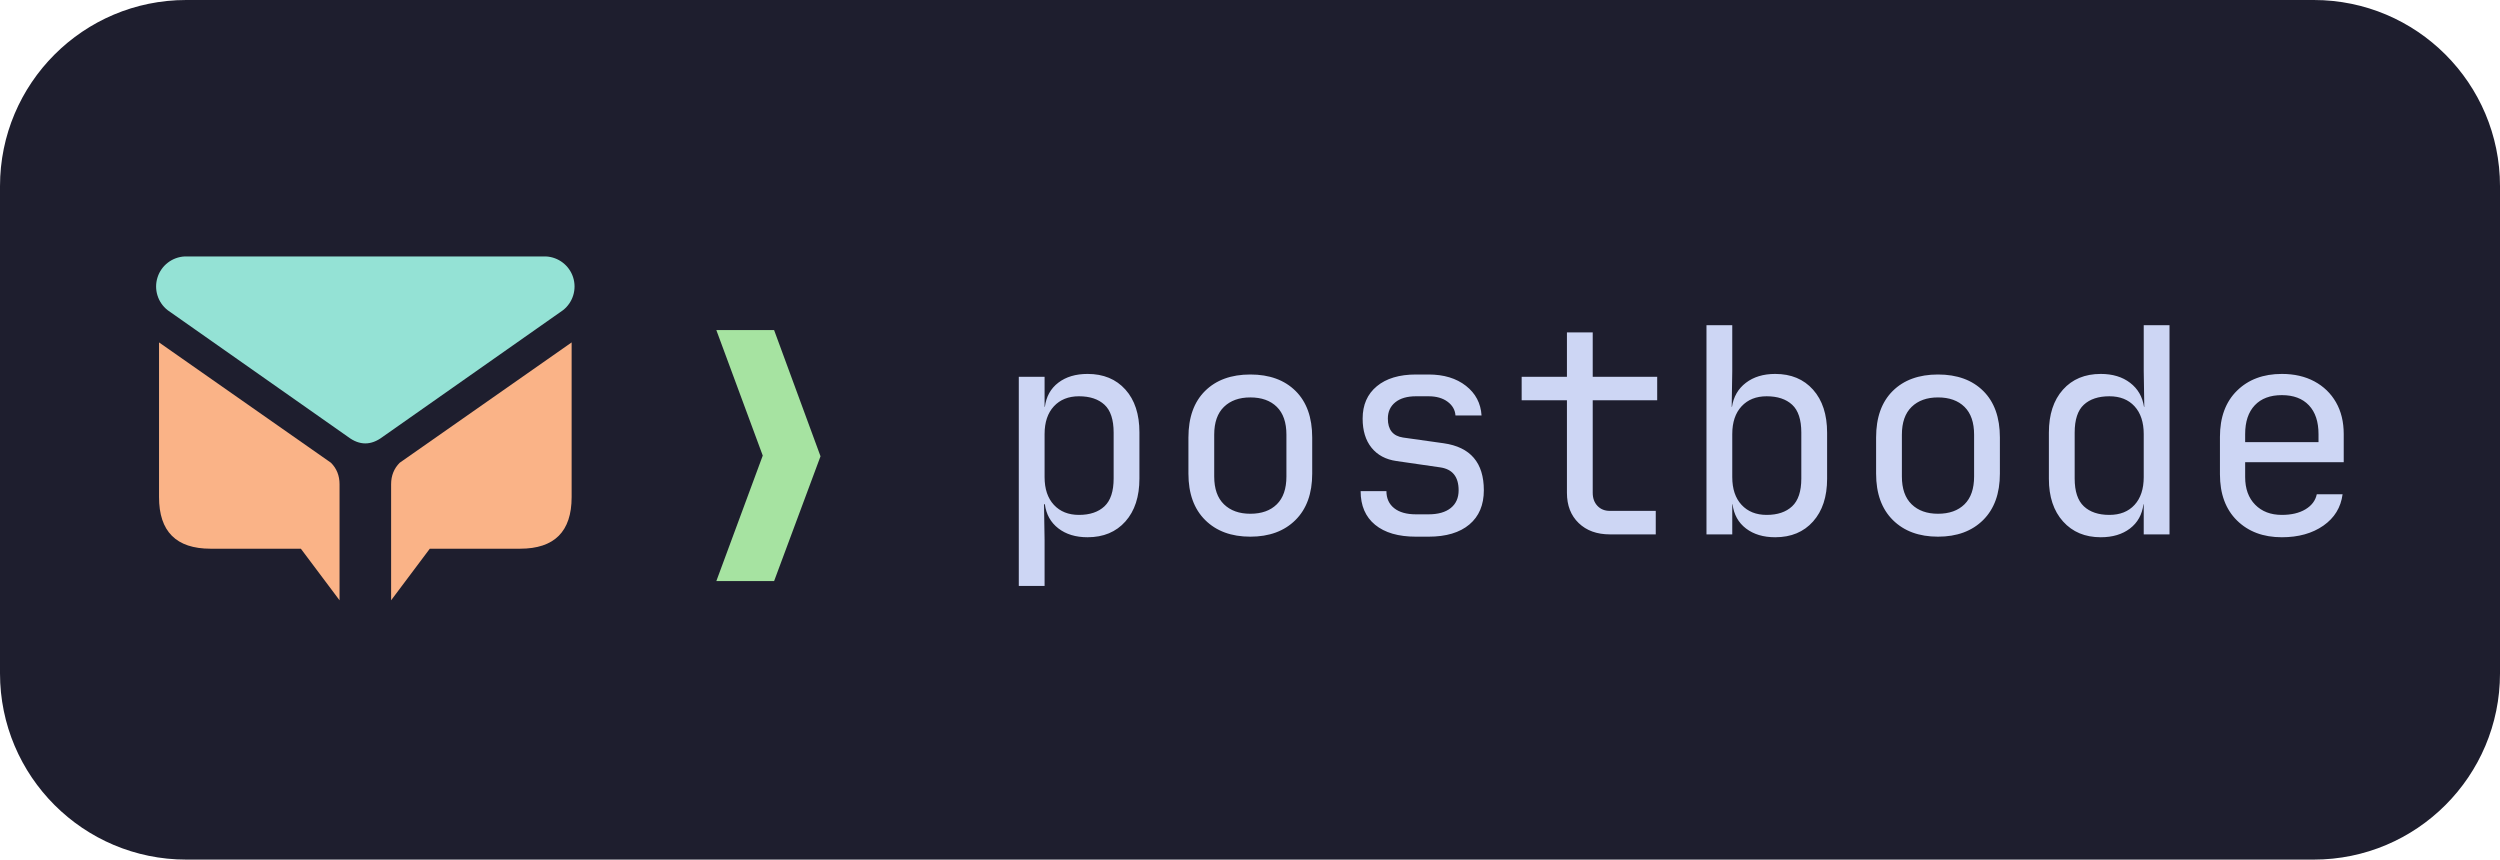
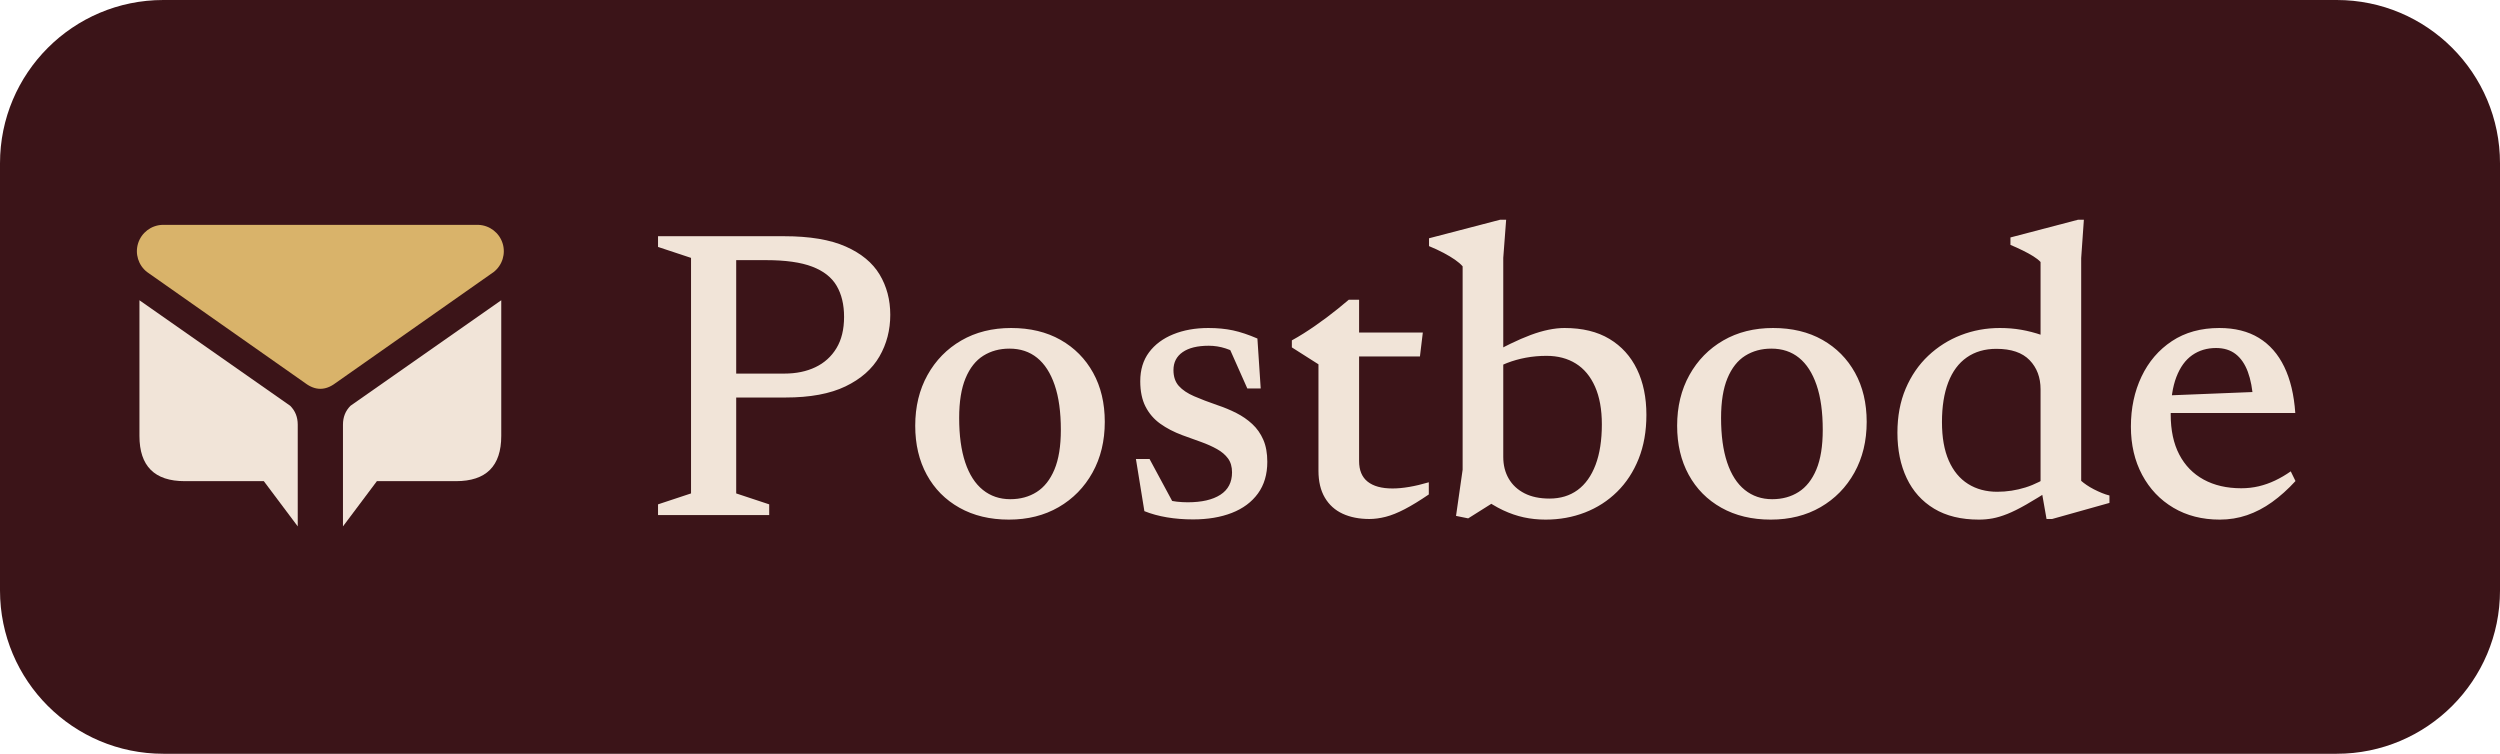
- <svg xmlns="http://www.w3.org/2000/svg" viewBox="0 0 349 120">
-   <rect width="349" height="120" rx="26" fill="#1e1e2e" />
+ <svg xmlns="http://www.w3.org/2000/svg" viewBox="0 0 398 120">
+   <rect width="398" height="120" rx="26" fill="#3b1418" />
  <g transform="translate(15 31) scale(.6)">
-     <path d="M18 8H102a7 7 0 0 1 4 12.5L64 50Q60 53 56 50L14 20.5A7 7 0 0 1 18 8Z" fill="#94e2d5" />
-     <path d="M12 28L52 56Q54 58 54 61V88L45 76H24Q12 76 12 64Z" fill="#fab387" />
-     <path d="M108 28L68 56Q66 58 66 61V88L75 76H96Q108 76 108 64Z" fill="#fab387" />
+     <path d="M18 8H102a7 7 0 0 1 4 12.5L64 50Q60 53 56 50L14 20.5A7 7 0 0 1 18 8Z" fill="#d9b36a" />
+     <path d="M12 28L52 56Q54 58 54 61V88L45 76H24Q12 76 12 64Z" fill="#f1e4d8" />
+     <path d="M108 28L68 56Q66 58 66 61V88L75 76H96Q108 76 108 64Z" fill="#f1e4d8" />
  </g>
-   <path d="M108.064 81.12H100.0L106.48 63.6L100.0 46.08H108.064L114.544 63.696Z" fill="#a6e3a1" />
-   <path d="M142.224 81.8V52.6H145.824V56.8H145.864Q146.144 54.64 147.744 53.42Q149.344 52.2 151.824 52.2Q155.144 52.2 157.104 54.38Q159.064 56.56 159.064 60.36V66.8Q159.064 70.6 157.104 72.8Q155.144 75.0 151.824 75.0Q149.344 75.0 147.744 73.76Q146.144 72.52 145.864 70.4H145.744L145.824 75.4V81.8ZM150.624 71.88Q152.904 71.88 154.184 70.68Q155.464 69.48 155.464 66.8V60.4Q155.464 57.68 154.184 56.5Q152.904 55.32 150.624 55.32Q148.424 55.32 147.124 56.72Q145.824 58.12 145.824 60.6V66.6Q145.824 69.08 147.124 70.48Q148.424 71.88 150.624 71.88ZM174.544 74.92Q170.584 74.92 168.244 72.6Q165.904 70.28 165.904 66.12V61.08Q165.904 56.88 168.224 54.58Q170.544 52.28 174.544 52.28Q178.544 52.28 180.864 54.58Q183.184 56.88 183.184 61.08V66.12Q183.184 70.28 180.844 72.6Q178.504 74.92 174.544 74.92ZM174.544 71.72Q176.904 71.72 178.244 70.4Q179.584 69.08 179.584 66.52V60.68Q179.584 58.12 178.244 56.8Q176.904 55.48 174.544 55.48Q172.224 55.48 170.864 56.8Q169.504 58.12 169.504 60.68V66.52Q169.504 69.08 170.864 70.4Q172.224 71.72 174.544 71.72ZM197.664 74.92Q193.984 74.92 191.964 73.26Q189.944 71.6 189.944 68.56H193.544Q193.544 70.08 194.624 70.94Q195.704 71.8 197.664 71.8H199.424Q201.424 71.8 202.524 70.92Q203.624 70.04 203.624 68.44Q203.624 65.6 201.024 65.24L194.944 64.36Q192.704 64.04 191.464 62.5Q190.224 60.96 190.224 58.44Q190.224 55.56 192.204 53.92Q194.184 52.28 197.664 52.28H199.424Q202.624 52.28 204.644 53.86Q206.664 55.44 206.824 58H203.184Q203.104 56.84 202.084 56.08Q201.064 55.32 199.424 55.32H197.664Q195.824 55.32 194.784 56.16Q193.744 57 193.744 58.44Q193.744 60.76 195.864 61.08L201.544 61.88Q207.144 62.68 207.144 68.44Q207.144 71.52 205.124 73.22Q203.104 74.92 199.424 74.92ZM224.744 74.6Q222.024 74.6 220.384 73.02Q218.744 71.44 218.744 68.8V55.88H212.424V52.6H218.744V46.4H222.344V52.6H231.344V55.88H222.344V68.8Q222.344 69.92 223.004 70.62Q223.664 71.32 224.744 71.32H231.144V74.6ZM247.824 75.0Q245.344 75.0 243.744 73.78Q242.144 72.56 241.864 70.4H241.824V74.6H238.224V45.4H241.824V51.8L241.744 56.8H241.784Q242.104 54.68 243.724 53.44Q245.344 52.2 247.824 52.2Q251.144 52.2 253.104 54.4Q255.064 56.6 255.064 60.4V66.84Q255.064 70.6 253.104 72.8Q251.144 75.0 247.824 75.0ZM246.624 71.88Q248.904 71.88 250.184 70.68Q251.464 69.48 251.464 66.8V60.4Q251.464 57.68 250.184 56.5Q248.904 55.32 246.624 55.32Q244.424 55.32 243.124 56.72Q241.824 58.12 241.824 60.6V66.6Q241.824 69.08 243.124 70.48Q244.424 71.88 246.624 71.88ZM270.544 74.92Q266.584 74.92 264.244 72.6Q261.904 70.28 261.904 66.12V61.08Q261.904 56.88 264.224 54.58Q266.544 52.28 270.544 52.28Q274.544 52.28 276.864 54.58Q279.184 56.88 279.184 61.08V66.12Q279.184 70.28 276.844 72.6Q274.504 74.92 270.544 74.92ZM270.544 71.72Q272.904 71.72 274.244 70.4Q275.584 69.08 275.584 66.52V60.68Q275.584 58.12 274.244 56.8Q272.904 55.48 270.544 55.48Q268.224 55.48 266.864 56.8Q265.504 58.12 265.504 60.68V66.52Q265.504 69.08 266.864 70.4Q268.224 71.72 270.544 71.72ZM293.264 75.0Q289.984 75.0 288.004 72.8Q286.024 70.6 286.024 66.84V60.4Q286.024 56.6 287.984 54.4Q289.944 52.2 293.264 52.2Q295.744 52.2 297.364 53.44Q298.984 54.68 299.304 56.8H299.344L299.264 51.8V45.4H302.864V74.6H299.264V70.4H299.224Q298.944 72.56 297.344 73.78Q295.744 75.0 293.264 75.0ZM294.464 71.88Q296.704 71.88 297.984 70.48Q299.264 69.08 299.264 66.6V60.6Q299.264 58.12 297.984 56.72Q296.704 55.32 294.464 55.32Q292.184 55.32 290.904 56.5Q289.624 57.68 289.624 60.4V66.8Q289.624 69.48 290.904 70.68Q292.184 71.88 294.464 71.88ZM318.544 75.0Q314.664 75.0 312.284 72.66Q309.904 70.32 309.904 66.2V61Q309.904 56.88 312.284 54.54Q314.664 52.2 318.544 52.2Q321.144 52.2 323.084 53.24Q325.024 54.28 326.104 56.16Q327.184 58.04 327.184 60.6V64.52H313.424V66.6Q313.424 69.04 314.824 70.46Q316.224 71.88 318.544 71.88Q320.544 71.88 321.844 71.1Q323.144 70.32 323.424 69.0H327.024Q326.664 71.76 324.344 73.38Q322.024 75.0 318.544 75.0ZM313.424 61.72H323.664V60.6Q323.664 58 322.324 56.58Q320.984 55.16 318.544 55.16Q316.104 55.16 314.764 56.58Q313.424 58 313.424 60.6Z" fill="#cdd6f4" />
+   <path d="M134.376 50.445Q134.376 47.522 133.194 45.503Q132.012 43.484 129.303 42.449Q126.594 41.415 121.964 41.415H111.851L111.949 37.606H124.854Q130.928 37.606 134.639 39.248Q138.349 40.89 140.04 43.713Q141.731 46.537 141.731 50.116Q141.731 53.761 140.007 56.749Q138.284 59.737 134.606 61.51Q130.928 63.284 125.051 63.284H111.916L111.851 59.475H124.887Q127.678 59.475 129.812 58.457Q131.946 57.439 133.161 55.436Q134.376 53.433 134.376 50.445ZM117.203 37.606V78.552L122.457 80.293V82.0H104.758V80.293L110.012 78.552V41.054L104.758 39.313V37.606ZM160.842 79.472Q163.239 79.472 165.045 78.322Q166.851 77.173 167.869 74.743Q168.887 72.313 168.887 68.439Q168.887 64.17 167.901 61.297Q166.916 58.424 165.11 56.963Q163.304 55.501 160.71 55.501Q158.346 55.501 156.54 56.634Q154.734 57.767 153.716 60.213Q152.699 62.66 152.699 66.534Q152.699 70.737 153.667 73.627Q154.636 76.516 156.475 77.994Q158.313 79.472 160.842 79.472ZM160.612 82.722Q156.113 82.722 152.748 80.834Q149.382 78.946 147.543 75.581Q145.704 72.215 145.704 67.782Q145.704 63.218 147.658 59.704Q149.612 56.191 153.043 54.204Q156.475 52.218 160.973 52.218Q165.504 52.218 168.837 54.106Q172.17 55.994 174.025 59.343Q175.881 62.693 175.881 67.158Q175.881 71.722 173.927 75.236Q171.973 78.749 168.542 80.736Q165.11 82.722 160.612 82.722ZM192.364 52.218Q194.531 52.218 196.288 52.596Q198.045 52.973 200.179 53.893L200.704 61.839H198.57L195.024 53.86L197.848 56.782Q196.436 55.896 195.122 55.469Q193.809 55.042 192.43 55.042Q189.737 55.042 188.276 56.06Q186.815 57.078 186.815 58.916Q186.815 60.493 187.669 61.445Q188.522 62.397 190.115 63.087Q191.707 63.776 193.809 64.499Q195.385 65.024 196.813 65.746Q198.242 66.469 199.358 67.503Q200.475 68.537 201.115 69.999Q201.755 71.46 201.755 73.528Q201.755 76.516 200.261 78.569Q198.767 80.621 196.107 81.655Q193.448 82.69 189.934 82.69Q187.734 82.69 185.781 82.361Q183.827 82.033 182.185 81.376L180.839 73.069H183.006L187.537 81.475L183.301 78.716Q184.516 79.242 185.485 79.504Q186.454 79.767 187.34 79.866Q188.227 79.964 189.081 79.964Q192.43 79.964 194.285 78.766Q196.14 77.567 196.14 75.203Q196.14 73.857 195.5 72.987Q194.86 72.116 193.743 71.493Q192.627 70.869 191.215 70.36Q189.803 69.851 188.26 69.293Q186.224 68.537 184.713 67.454Q183.203 66.37 182.366 64.728Q181.528 63.087 181.528 60.69Q181.528 57.964 182.924 56.093Q184.319 54.221 186.782 53.219Q189.245 52.218 192.364 52.218ZM216.367 73.397Q216.367 75.597 217.73 76.681Q219.093 77.764 221.687 77.764Q222.901 77.764 224.346 77.518Q225.791 77.272 227.466 76.779V78.716Q225.299 80.194 223.624 81.064Q221.949 81.934 220.587 82.279Q219.224 82.624 218.009 82.624Q215.579 82.624 213.757 81.787Q211.934 80.949 210.916 79.225Q209.899 77.501 209.899 74.94V57.997L205.663 55.304V54.188Q206.615 53.663 207.551 53.072Q208.487 52.481 209.406 51.84Q210.325 51.2 211.228 50.527Q212.131 49.854 213.001 49.148Q213.872 48.442 214.725 47.719H216.367V53.893ZM213.773 56.749 213.806 52.94H226.513L226.054 56.749ZM235.904 79.176H239.057L233.737 82.525L231.8 82.131L232.851 74.776V42.4Q232.391 41.875 231.636 41.349Q230.881 40.824 229.83 40.266Q228.779 39.707 227.499 39.182V37.934L238.827 34.979H239.779L239.319 41.054V72.74Q239.319 74.71 240.19 76.204Q241.06 77.699 242.701 78.536Q244.343 79.373 246.675 79.373Q249.301 79.373 251.157 78.01Q253.012 76.648 254.013 74.004Q255.015 71.361 255.015 67.552Q255.015 64.006 253.931 61.56Q252.848 59.113 250.878 57.882Q248.907 56.651 246.215 56.651Q244.507 56.651 242.915 56.946Q241.322 57.242 239.894 57.8Q238.466 58.358 237.185 59.245L236.758 56.749Q238.728 55.567 240.452 54.73Q242.176 53.893 243.67 53.334Q245.164 52.776 246.527 52.497Q247.89 52.218 249.072 52.218Q253.34 52.218 256.23 53.958Q259.119 55.699 260.613 58.801Q262.107 61.904 262.107 66.042Q262.107 69.949 260.876 73.036Q259.645 76.122 257.445 78.29Q255.245 80.457 252.322 81.59Q249.4 82.722 246.051 82.722Q244.245 82.722 242.587 82.361Q240.928 82.0 239.287 81.228Q237.645 80.457 235.904 79.176ZM282.137 79.472Q284.534 79.472 286.34 78.322Q288.146 77.173 289.164 74.743Q290.182 72.313 290.182 68.439Q290.182 64.17 289.197 61.297Q288.212 58.424 286.406 56.963Q284.6 55.501 282.006 55.501Q279.642 55.501 277.836 56.634Q276.03 57.767 275.012 60.213Q273.994 62.66 273.994 66.534Q273.994 70.737 274.963 73.627Q275.931 76.516 277.77 77.994Q279.609 79.472 282.137 79.472ZM281.907 82.722Q277.409 82.722 274.043 80.834Q270.678 78.946 268.839 75.581Q267.0 72.215 267.0 67.782Q267.0 63.218 268.954 59.704Q270.907 56.191 274.339 54.204Q277.77 52.218 282.269 52.218Q286.8 52.218 290.133 54.106Q293.466 55.994 295.321 59.343Q297.176 62.693 297.176 67.158Q297.176 71.722 295.222 75.236Q293.269 78.749 289.837 80.736Q286.406 82.722 281.907 82.722ZM324.857 61.97Q324.857 59.146 323.116 57.34Q321.376 55.534 317.83 55.534Q315.072 55.534 313.118 56.897Q311.164 58.26 310.163 60.87Q309.161 63.481 309.161 67.191Q309.161 70.869 310.245 73.331Q311.328 75.794 313.315 77.042Q315.301 78.29 317.961 78.29Q320.26 78.29 322.46 77.6Q324.66 76.91 326.761 75.433V77.764Q324.299 79.34 322.575 80.325Q320.851 81.31 319.57 81.819Q318.29 82.328 317.222 82.525Q316.155 82.722 315.039 82.722Q310.803 82.722 307.913 80.982Q305.024 79.242 303.546 76.122Q302.069 73.003 302.069 68.899Q302.069 64.958 303.382 61.872Q304.696 58.785 306.978 56.634Q309.26 54.484 312.182 53.351Q315.104 52.218 318.388 52.218Q320.161 52.218 321.77 52.497Q323.379 52.776 325.07 53.351Q326.761 53.925 328.699 54.91L324.857 56.388V41.71Q324.43 41.251 323.691 40.791Q322.952 40.331 322.016 39.872Q321.081 39.412 320.063 38.985V37.803L330.833 34.979H331.752L331.325 41.087V76.549Q331.654 76.845 332.179 77.206Q332.704 77.567 333.345 77.896Q333.985 78.224 334.625 78.487Q335.266 78.749 335.824 78.881V80.063L326.696 82.624H325.809L324.857 77.206ZM353.325 52.218Q357.036 52.218 359.613 53.794Q362.191 55.37 363.652 58.391Q365.113 61.412 365.409 65.746H344.23V62.988L361.469 62.299L358.71 63.743Q358.546 61.051 357.857 59.196Q357.167 57.34 355.919 56.372Q354.672 55.403 352.8 55.403Q350.633 55.403 349.007 56.536Q347.382 57.669 346.479 60.016Q345.576 62.364 345.576 65.976Q345.576 69.752 346.939 72.363Q348.301 74.973 350.83 76.352Q353.358 77.731 356.806 77.731Q358.251 77.731 359.581 77.419Q360.91 77.107 362.191 76.5Q363.472 75.893 364.687 75.039L365.442 76.582Q363.636 78.552 361.715 79.931Q359.794 81.31 357.725 82.016Q355.657 82.722 353.391 82.722Q349.188 82.722 346.003 80.834Q342.818 78.946 341.028 75.597Q339.239 72.248 339.239 67.913Q339.239 63.513 340.93 59.951Q342.621 56.388 345.773 54.303Q348.925 52.218 353.325 52.218Z" fill="#f1e4d8" />
</svg>
